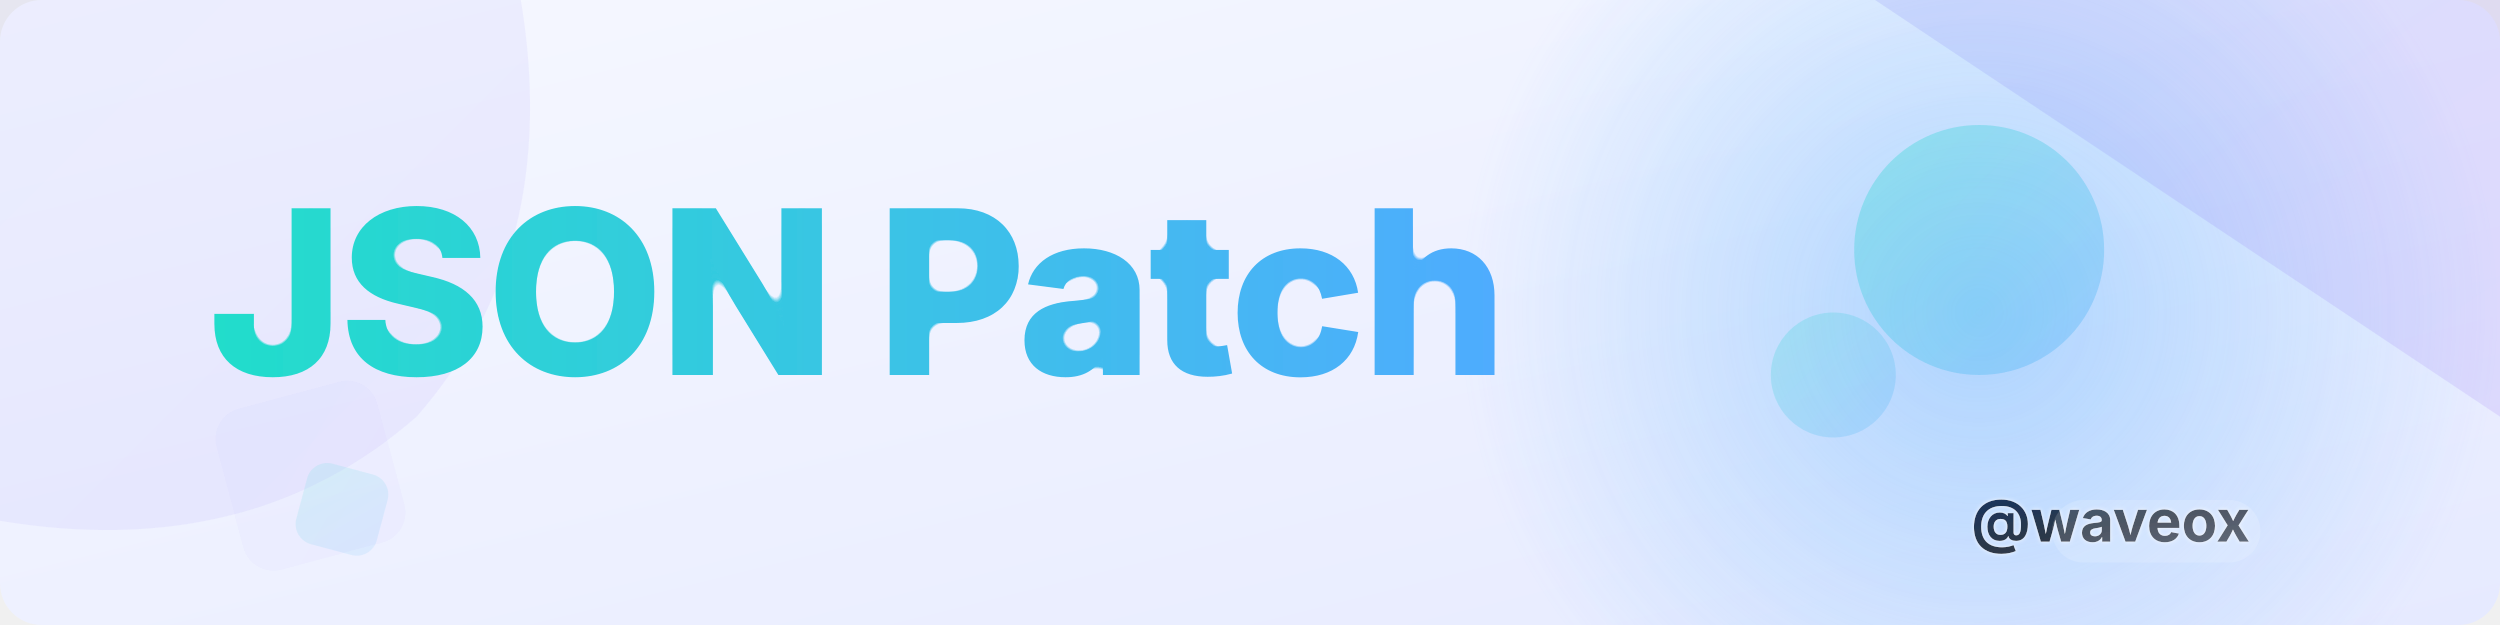
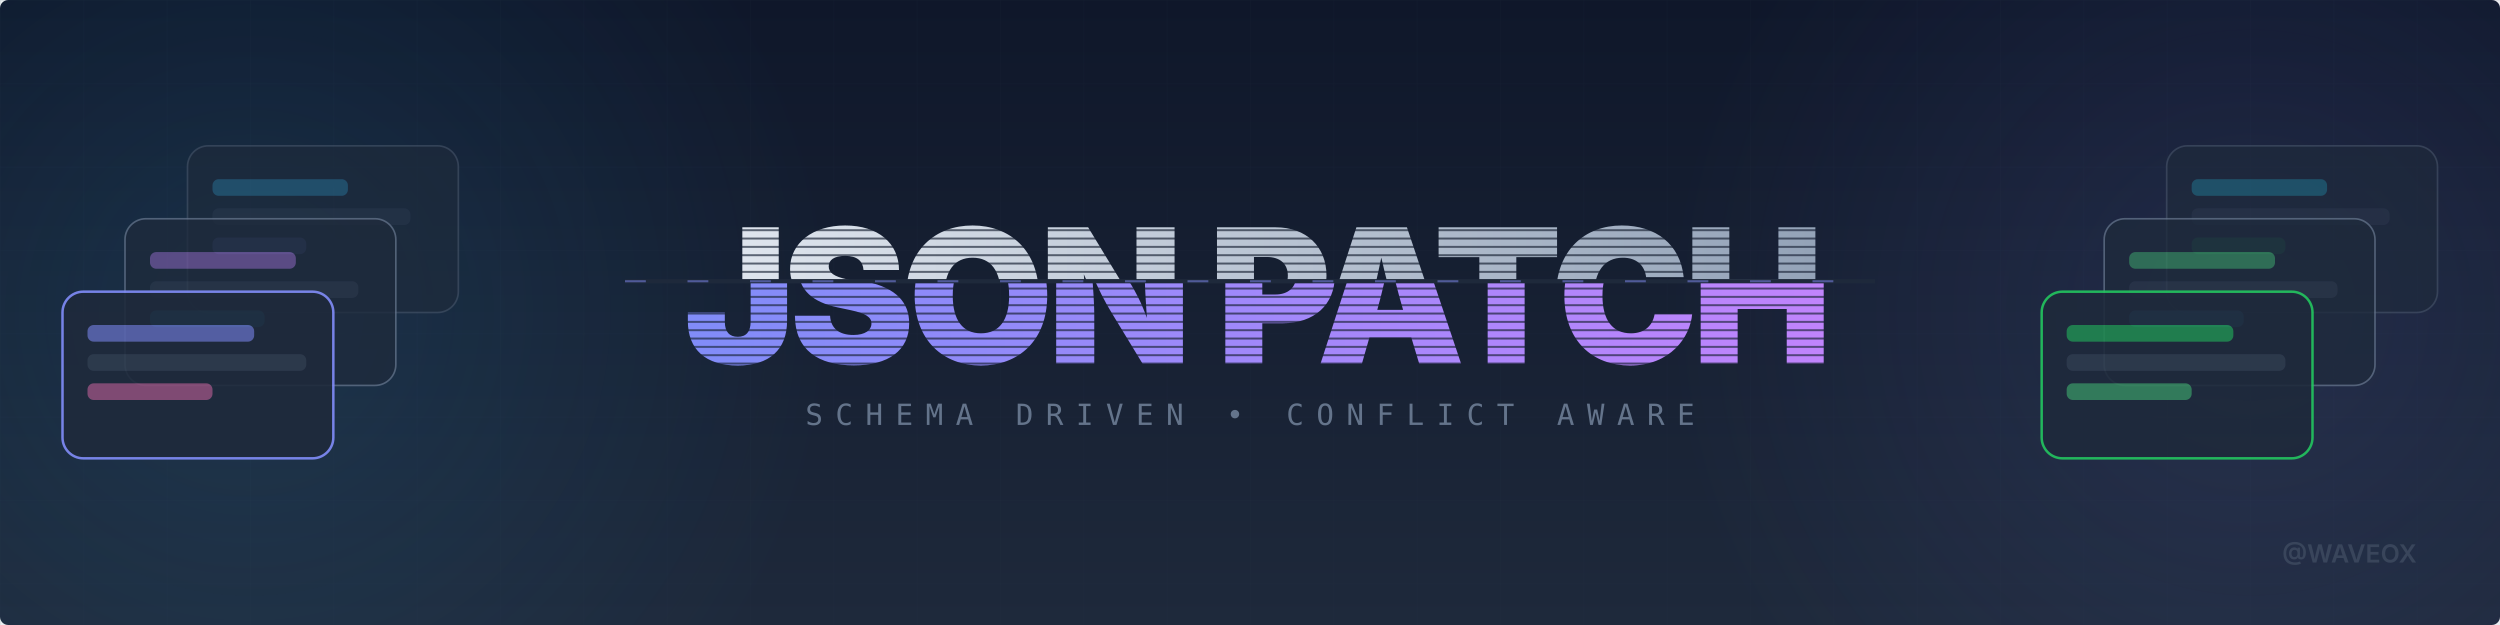
- <svg xmlns="http://www.w3.org/2000/svg" width="100%" height="300" viewBox="0 0 1200 300">
+ <svg xmlns="http://www.w3.org/2000/svg" width="1200" height="300" viewBox="0 0 1200 300">
  <defs>
-     <linearGradient id="bg-gradient" x1="0%" y1="0%" x2="100%" y2="100%">
-       <stop offset="0%" stop-color="#f6f8ff" />
-       <stop offset="100%" stop-color="#e6eaff" />
+     <linearGradient id="bgShadow" x1="0" y1="0" x2="0" y2="1">
+       <stop offset="0%" stop-color="#0f172a" />
+       <stop offset="100%" stop-color="#1e293b" />
    </linearGradient>
-     <linearGradient id="accent-gradient" x1="0%" y1="0%" x2="100%" y2="100%">
-       <stop offset="0%" stop-color="#6366F1" />
-       <stop offset="100%" stop-color="#8B5CF6" />
+     <linearGradient id="textGradA" x1="0" y1="0" x2="1" y2="0">
+       <stop offset="0%" stop-color="#e2e8f0" />
+       <stop offset="100%" stop-color="#94a3b8" />
    </linearGradient>
-     <linearGradient id="glow-gradient" x1="0%" y1="0%" x2="100%" y2="100%">
-       <stop offset="0%" stop-color="#22DDCB" stop-opacity="0.8" />
-       <stop offset="100%" stop-color="#4FACFE" stop-opacity="0.8" />
+     <linearGradient id="textGradB" x1="0" y1="0" x2="1" y2="0">
+       <stop offset="0%" stop-color="#818cf8" />
+       <stop offset="100%" stop-color="#c084fc" />
    </linearGradient>
-     <radialGradient id="radial-glow" cx="0.5" cy="0.5" r="0.5" fx="0.5" fy="0.5">
-       <stop offset="0%" stop-color="#4FACFE" stop-opacity="0.5" />
-       <stop offset="100%" stop-color="#4FACFE" stop-opacity="0" />
+     <pattern id="gridPattern" width="40" height="40" patternUnits="userSpaceOnUse">
+       <path d="M 40 0 L 0 0 0 40" fill="none" stroke="#334155" stroke-width="0.5" opacity="0.3" />
+     </pattern>
+     <mask id="scanlines">
+       <rect x="0" y="0" width="100%" height="100%" fill="white" />
+       <pattern id="lines" width="4" height="4" patternUnits="userSpaceOnUse">
+         <rect y="2" width="4" height="1" fill="black" opacity="0.6" />
+       </pattern>
+       <rect width="100%" height="100%" fill="url(#lines)" />
+     </mask>
+     <clipPath id="clipTop">
+       <rect x="0" y="0" width="1200" height="135" />
+     </clipPath>
+     <clipPath id="clipBottom">
+       <rect x="0" y="135" width="1200" height="165" />
+     </clipPath>
+     <radialGradient id="glowLeft" cx="50%" cy="50%" r="50%">
+       <stop offset="0%" stop-color="#38bdf8" />
+       <stop offset="100%" stop-color="#38bdf8" stop-opacity="0" />
    </radialGradient>
-     <linearGradient id="title-gradient" x1="0%" y1="0%" x2="100%" y2="0%">
-       <stop offset="0%" stop-color="#22DDCB" />
-       <stop offset="100%" stop-color="#4FACFE" />
-     </linearGradient>
-     <linearGradient id="company-gradient" x1="0%" y1="0%" x2="100%" y2="100%">
-       <stop offset="0%" stop-color="#1A365D" />
-       <stop offset="50%" stop-color="#2D3748" />
-       <stop offset="100%" stop-color="#4A5568" />
-     </linearGradient>
-     <filter id="soft-glow" x="-10%" y="-10%" width="120%" height="120%">
-       <feGaussianBlur stdDeviation="4" result="blur" />
-       <feColorMatrix in="blur" type="matrix" values="1 0 0 0 0  0 1 0 0 0  0 0 1 0 0  0 0 0 10 -5" result="glow" />
-       <feBlend in="SourceGraphic" in2="glow" mode="normal" />
-     </filter>
-     <filter id="company-shadow" x="-10%" y="-10%" width="120%" height="140%">
-       <feDropShadow dx="0" dy="0" stdDeviation="1" flood-color="#FFFFFF" flood-opacity="0.8" />
-     </filter>
+     <radialGradient id="glowRight" cx="50%" cy="50%" r="50%">
+       <stop offset="0%" stop-color="#818cf8" />
+       <stop offset="100%" stop-color="#818cf8" stop-opacity="0" />
+     </radialGradient>
  </defs>
-   <rect width="100%" height="100%" fill="url(#bg-gradient)" rx="20" ry="20" />
-   <circle cx="950" cy="150" r="250" fill="url(#radial-glow)" opacity="0.8" />
-   <g opacity="0.7">
-     <path d="M0,0 L250,0 Q270,120 200,200 Q120,270 0,250 Z" fill="url(#accent-gradient)" opacity="0.1" />
-     <path d="M1200,0 L1200,200 L900,0 Z" fill="url(#accent-gradient)" opacity="0.2" />
-     <circle cx="950" cy="120" r="60" fill="url(#glow-gradient)" opacity="0.6" />
-     <circle cx="880" cy="180" r="30" fill="url(#glow-gradient)" opacity="0.4" />
-     <rect x="100" y="200" width="80" height="80" rx="15" ry="15" fill="url(#accent-gradient)" opacity="0.05" transform="rotate(-15 100 200)" />
-     <rect x="150" y="220" width="40" height="40" rx="10" ry="10" fill="url(#glow-gradient)" opacity="0.2" transform="rotate(15 150 220)" />
+   <rect width="100%" height="100%" fill="url(#bgShadow)" rx="4" />
+   <rect width="100%" height="100%" fill="url(#gridPattern)" opacity="0.4" />
+   <circle cx="120" cy="150" r="280" fill="url(#glowLeft)" opacity="0.12" />
+   <circle cx="1080" cy="150" r="280" fill="url(#glowRight)" opacity="0.12" />
+   <g transform="translate(20, 50)">
+     <g opacity="0.6">
+       <rect x="70" y="20" width="130" height="80" rx="10" fill="#1e293b" stroke="#475569" stroke-width="0.8" />
+       <rect x="82" y="36" width="65" height="8" rx="3" fill="#38bdf8" opacity="0.4" />
+       <rect x="82" y="50" width="95" height="8" rx="3" fill="#475569" opacity="0.3" />
+       <rect x="82" y="64" width="45" height="8" rx="3" fill="#818cf8" opacity="0.4" />
+     </g>
+     <g opacity="0.75">
+       <rect x="40" y="55" width="130" height="80" rx="10" fill="#1e293b" stroke="#64748b" stroke-width="0.8" />
+       <rect x="52" y="71" width="70" height="8" rx="3" fill="#c084fc" opacity="0.5" />
+       <rect x="52" y="85" width="100" height="8" rx="3" fill="#475569" opacity="0.3" />
+       <rect x="52" y="99" width="55" height="8" rx="3" fill="#22d3ee" opacity="0.5" />
+     </g>
+     <g opacity="0.9">
+       <rect x="10" y="90" width="130" height="80" rx="10" fill="#1e293b" stroke="#818cf8" stroke-width="1.2" />
+       <rect x="22" y="106" width="80" height="8" rx="3" fill="#818cf8" opacity="0.6" />
+       <rect x="22" y="120" width="105" height="8" rx="3" fill="#475569" opacity="0.4" />
+       <rect x="22" y="134" width="60" height="8" rx="3" fill="#f472b6" opacity="0.5" />
+     </g>
  </g>
-   <text x="100" y="180" font-family="'Inter', -apple-system, BlinkMacSystemFont, 'Segoe UI', Roboto, sans-serif" font-size="110" font-weight="800" letter-spacing="-2" fill="url(#title-gradient)" shape-rendering="geometricPrecision" text-rendering="optimizeLegibility" filter="url(#soft-glow)">
-     JSON Patch
+   <g transform="translate(970, 50)">
+     <g opacity="0.6">
+       <rect x="70" y="20" width="130" height="80" rx="10" fill="#1e293b" stroke="#475569" stroke-width="0.8" />
+       <rect x="82" y="36" width="65" height="8" rx="3" fill="#22d3ee" opacity="0.4" />
+       <rect x="82" y="50" width="95" height="8" rx="3" fill="#475569" opacity="0.3" />
+       <rect x="82" y="64" width="45" height="8" rx="3" fill="#22c55e" opacity="0.4" />
+     </g>
+     <g opacity="0.75">
+       <rect x="40" y="55" width="130" height="80" rx="10" fill="#1e293b" stroke="#64748b" stroke-width="0.8" />
+       <rect x="52" y="71" width="70" height="8" rx="3" fill="#4ade80" opacity="0.5" />
+       <rect x="52" y="85" width="100" height="8" rx="3" fill="#475569" opacity="0.3" />
+       <rect x="52" y="99" width="55" height="8" rx="3" fill="#38bdf8" opacity="0.5" />
+     </g>
+     <g opacity="0.9">
+       <rect x="10" y="90" width="130" height="80" rx="10" fill="#1e293b" stroke="#22c55e" stroke-width="1.2" />
+       <rect x="22" y="106" width="80" height="8" rx="3" fill="#22c55e" opacity="0.6" />
+       <rect x="22" y="120" width="105" height="8" rx="3" fill="#475569" opacity="0.4" />
+       <rect x="22" y="134" width="60" height="8" rx="3" fill="#4ade80" opacity="0.5" />
+     </g>
+   </g>
+   <g mask="url(#scanlines)">
+     <text x="50%" y="140" text-anchor="middle" dominant-baseline="middle" font-family="'Inter', -apple-system, BlinkMacSystemFont, 'Segoe UI', Roboto, sans-serif" font-size="90" font-weight="900" letter-spacing="-3" fill="url(#textGradA)" clip-path="url(#clipTop)">
+       JSON PATCH
+     </text>
+     <text x="50%" y="140" text-anchor="middle" dominant-baseline="middle" font-family="'Inter', -apple-system, BlinkMacSystemFont, 'Segoe UI', Roboto, sans-serif" font-size="90" font-weight="900" letter-spacing="-3" fill="url(#textGradB)" clip-path="url(#clipBottom)" transform="translate(4, 0)"> 
+       JSON PATCH
+     </text>
+   </g>
+   <line x1="300" y1="135" x2="900" y2="135" stroke="#1e293b" stroke-width="2" />
+   <line x1="300" y1="135" x2="900" y2="135" stroke="#818cf8" stroke-width="1" stroke-dasharray="10 20" opacity="0.5" />
+   <text x="50%" y="200" text-anchor="middle" dominant-baseline="middle" font-family="'JetBrains Mono', monospace" font-size="14" font-weight="500" letter-spacing="6" fill="#64748b">
+     SCHEMA DRIVEN • CONFLICT AWARE
  </text>
-   <text x="1080" y="260" font-family="'Inter', -apple-system, BlinkMacSystemFont, 'Segoe UI', Roboto, sans-serif" font-size="28" font-weight="700" fill="url(#company-gradient)" text-anchor="end" filter="url(#company-shadow)">
-     @waveox
+   <text x="1160" y="270" text-anchor="end" font-family="'Inter', sans-serif" font-size="12" font-weight="600" fill="#475569" opacity="0.6">
+     @WAVEOX
  </text>
-   <rect x="985" y="240" width="100" height="30" rx="15" ry="15" fill="white" opacity="0.15" />
</svg>
